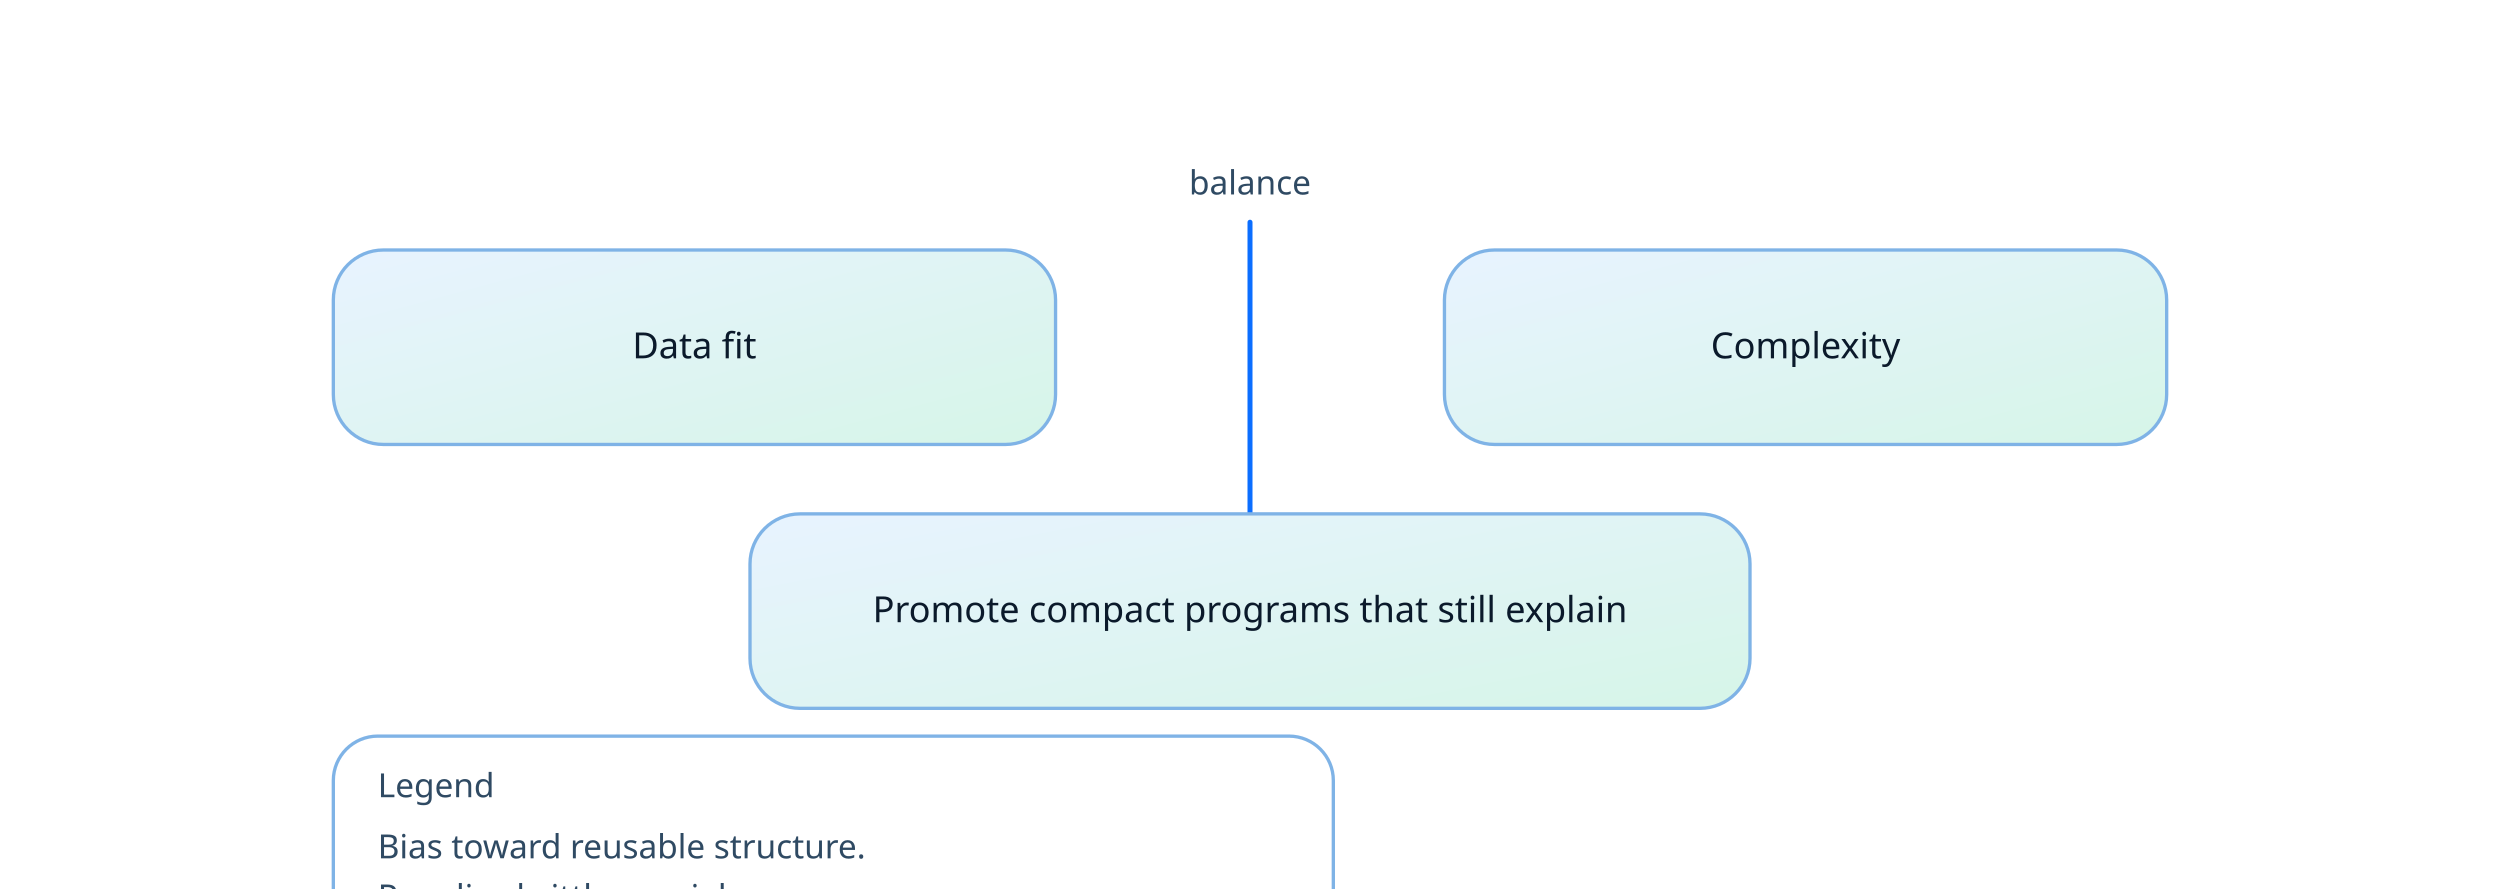
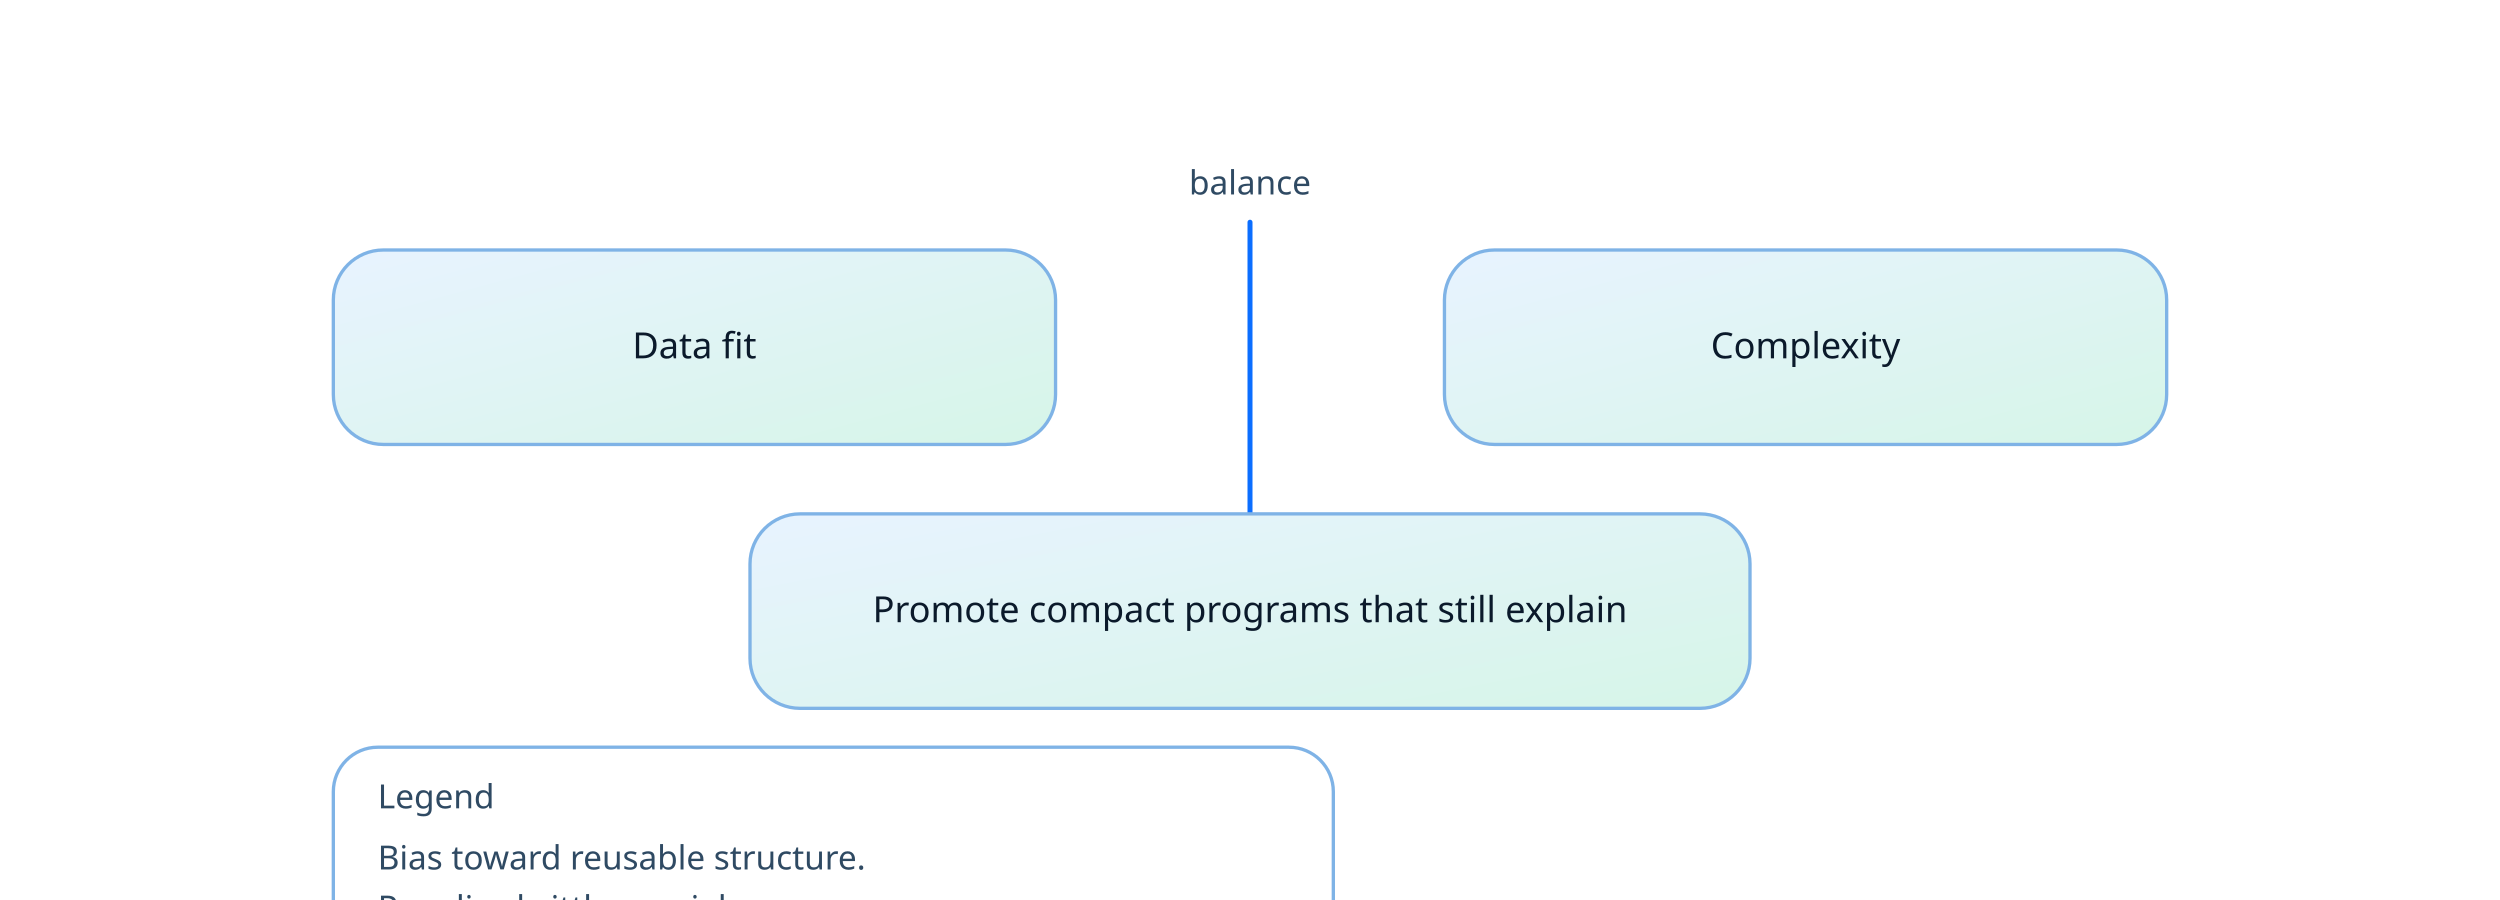
- <svg xmlns="http://www.w3.org/2000/svg" viewBox="0 0 900 320" role="img" aria-label="MDL diagram">
+ <svg xmlns="http://www.w3.org/2000/svg" viewBox="0 0 900 324" role="img" aria-label="MDL diagram">
  <defs>
    <linearGradient id="sky" x1="0" y1="0" x2="1" y2="1">
      <stop offset="0" stop-color="#e8f3ff" />
      <stop offset="1" stop-color="#d6f5e8" />
    </linearGradient>
    <linearGradient id="deep" x1="0" y1="0" x2="1" y2="1">
      <stop offset="0" stop-color="#0b6eff" />
      <stop offset="1" stop-color="#16b879" />
    </linearGradient>
  </defs>
  <rect x="120" y="90" rx="18" ry="18" width="260" height="70" fill="url(#sky)" stroke="#7fb3e6" stroke-width="1.2" />
  <text x="250.0" y="129.0" text-anchor="middle" font-size="13" fill="#0b1a2b" font-family="Space Grotesk">Data fit</text>
  <rect x="520" y="90" rx="18" ry="18" width="260" height="70" fill="url(#sky)" stroke="#7fb3e6" stroke-width="1.2" />
  <text x="650.0" y="129.0" text-anchor="middle" font-size="13" fill="#0b1a2b" font-family="Space Grotesk">Complexity</text>
  <line x1="450" y1="80" x2="450" y2="235" stroke="#0b6eff" stroke-width="1.8" stroke-linecap="round" />
  <text x="450" y="70" text-anchor="middle" font-size="12" fill="#2f4a63" font-family="Space Grotesk">balance</text>
  <rect x="270" y="185" rx="18" ry="18" width="360" height="70" fill="url(#sky)" stroke="#7fb3e6" stroke-width="1.2" />
  <text x="450.0" y="224.0" text-anchor="middle" font-size="13" fill="#0b1a2b" font-family="Space Grotesk">Promote compact programs that still explain</text>
-   <rect x="120" y="265" width="360" height="78" rx="16" ry="16" fill="none" stroke="#7fb3e6" stroke-width="1.2" />
-   <text x="136" y="287" text-anchor="start" font-size="12" fill="#2f4a63" font-family="Space Grotesk">Legend</text>
-   <text x="136" y="309" text-anchor="start" font-size="12" fill="#2f4a63" font-family="Space Grotesk">Bias toward reusable structure.</text>
-   <text x="136" y="327" text-anchor="start" font-size="12" fill="#2f4a63" font-family="Space Grotesk">Penalize brittle special cases.</text>
-   <text x="136" y="345" text-anchor="start" font-size="12" fill="#2f4a63" font-family="Space Grotesk">Supports macro consolidation.</text>
+   <rect x="120" y="269" width="360" height="78" rx="16" ry="16" fill="none" stroke="#7fb3e6" stroke-width="1.2" />
+   <text x="136" y="291" text-anchor="start" font-size="12" fill="#2f4a63" font-family="Space Grotesk">Legend</text>
+   <text x="136" y="313" text-anchor="start" font-size="12" fill="#2f4a63" font-family="Space Grotesk">Bias toward reusable structure.</text>
+   <text x="136" y="331" text-anchor="start" font-size="12" fill="#2f4a63" font-family="Space Grotesk">Penalize brittle special cases.</text>
+   <text x="136" y="349" text-anchor="start" font-size="12" fill="#2f4a63" font-family="Space Grotesk">Supports macro consolidation.</text>
</svg>
